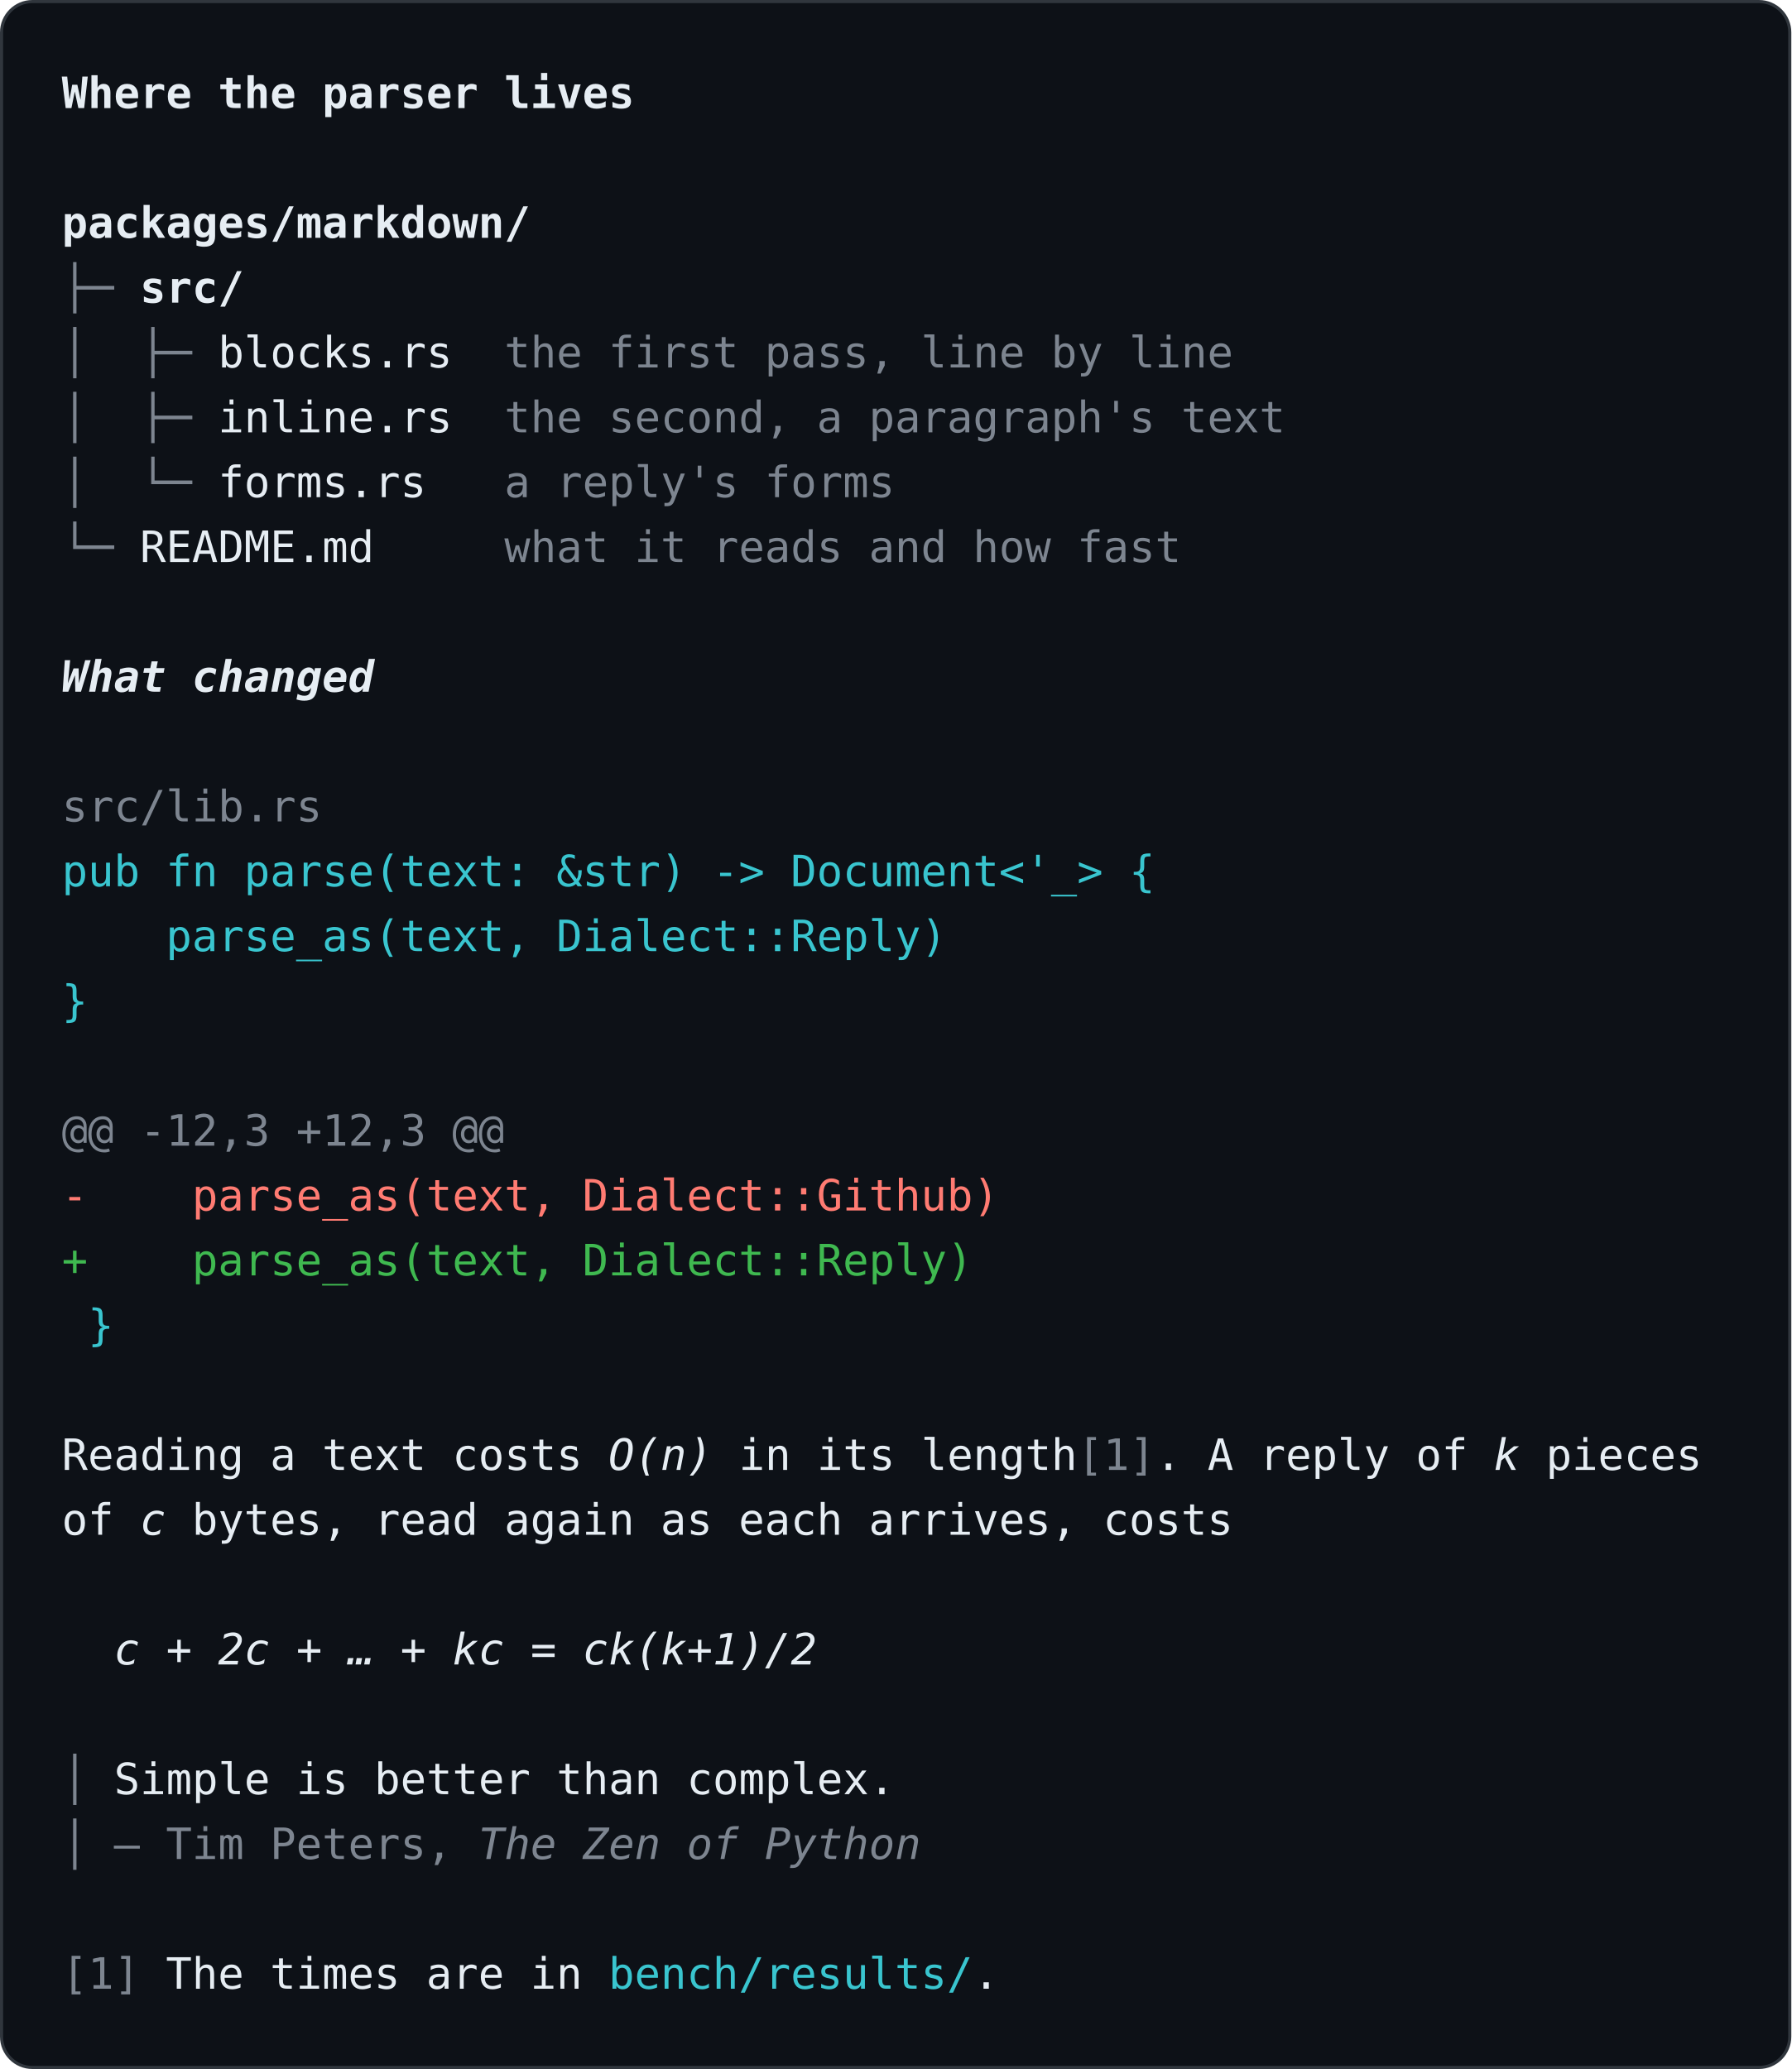
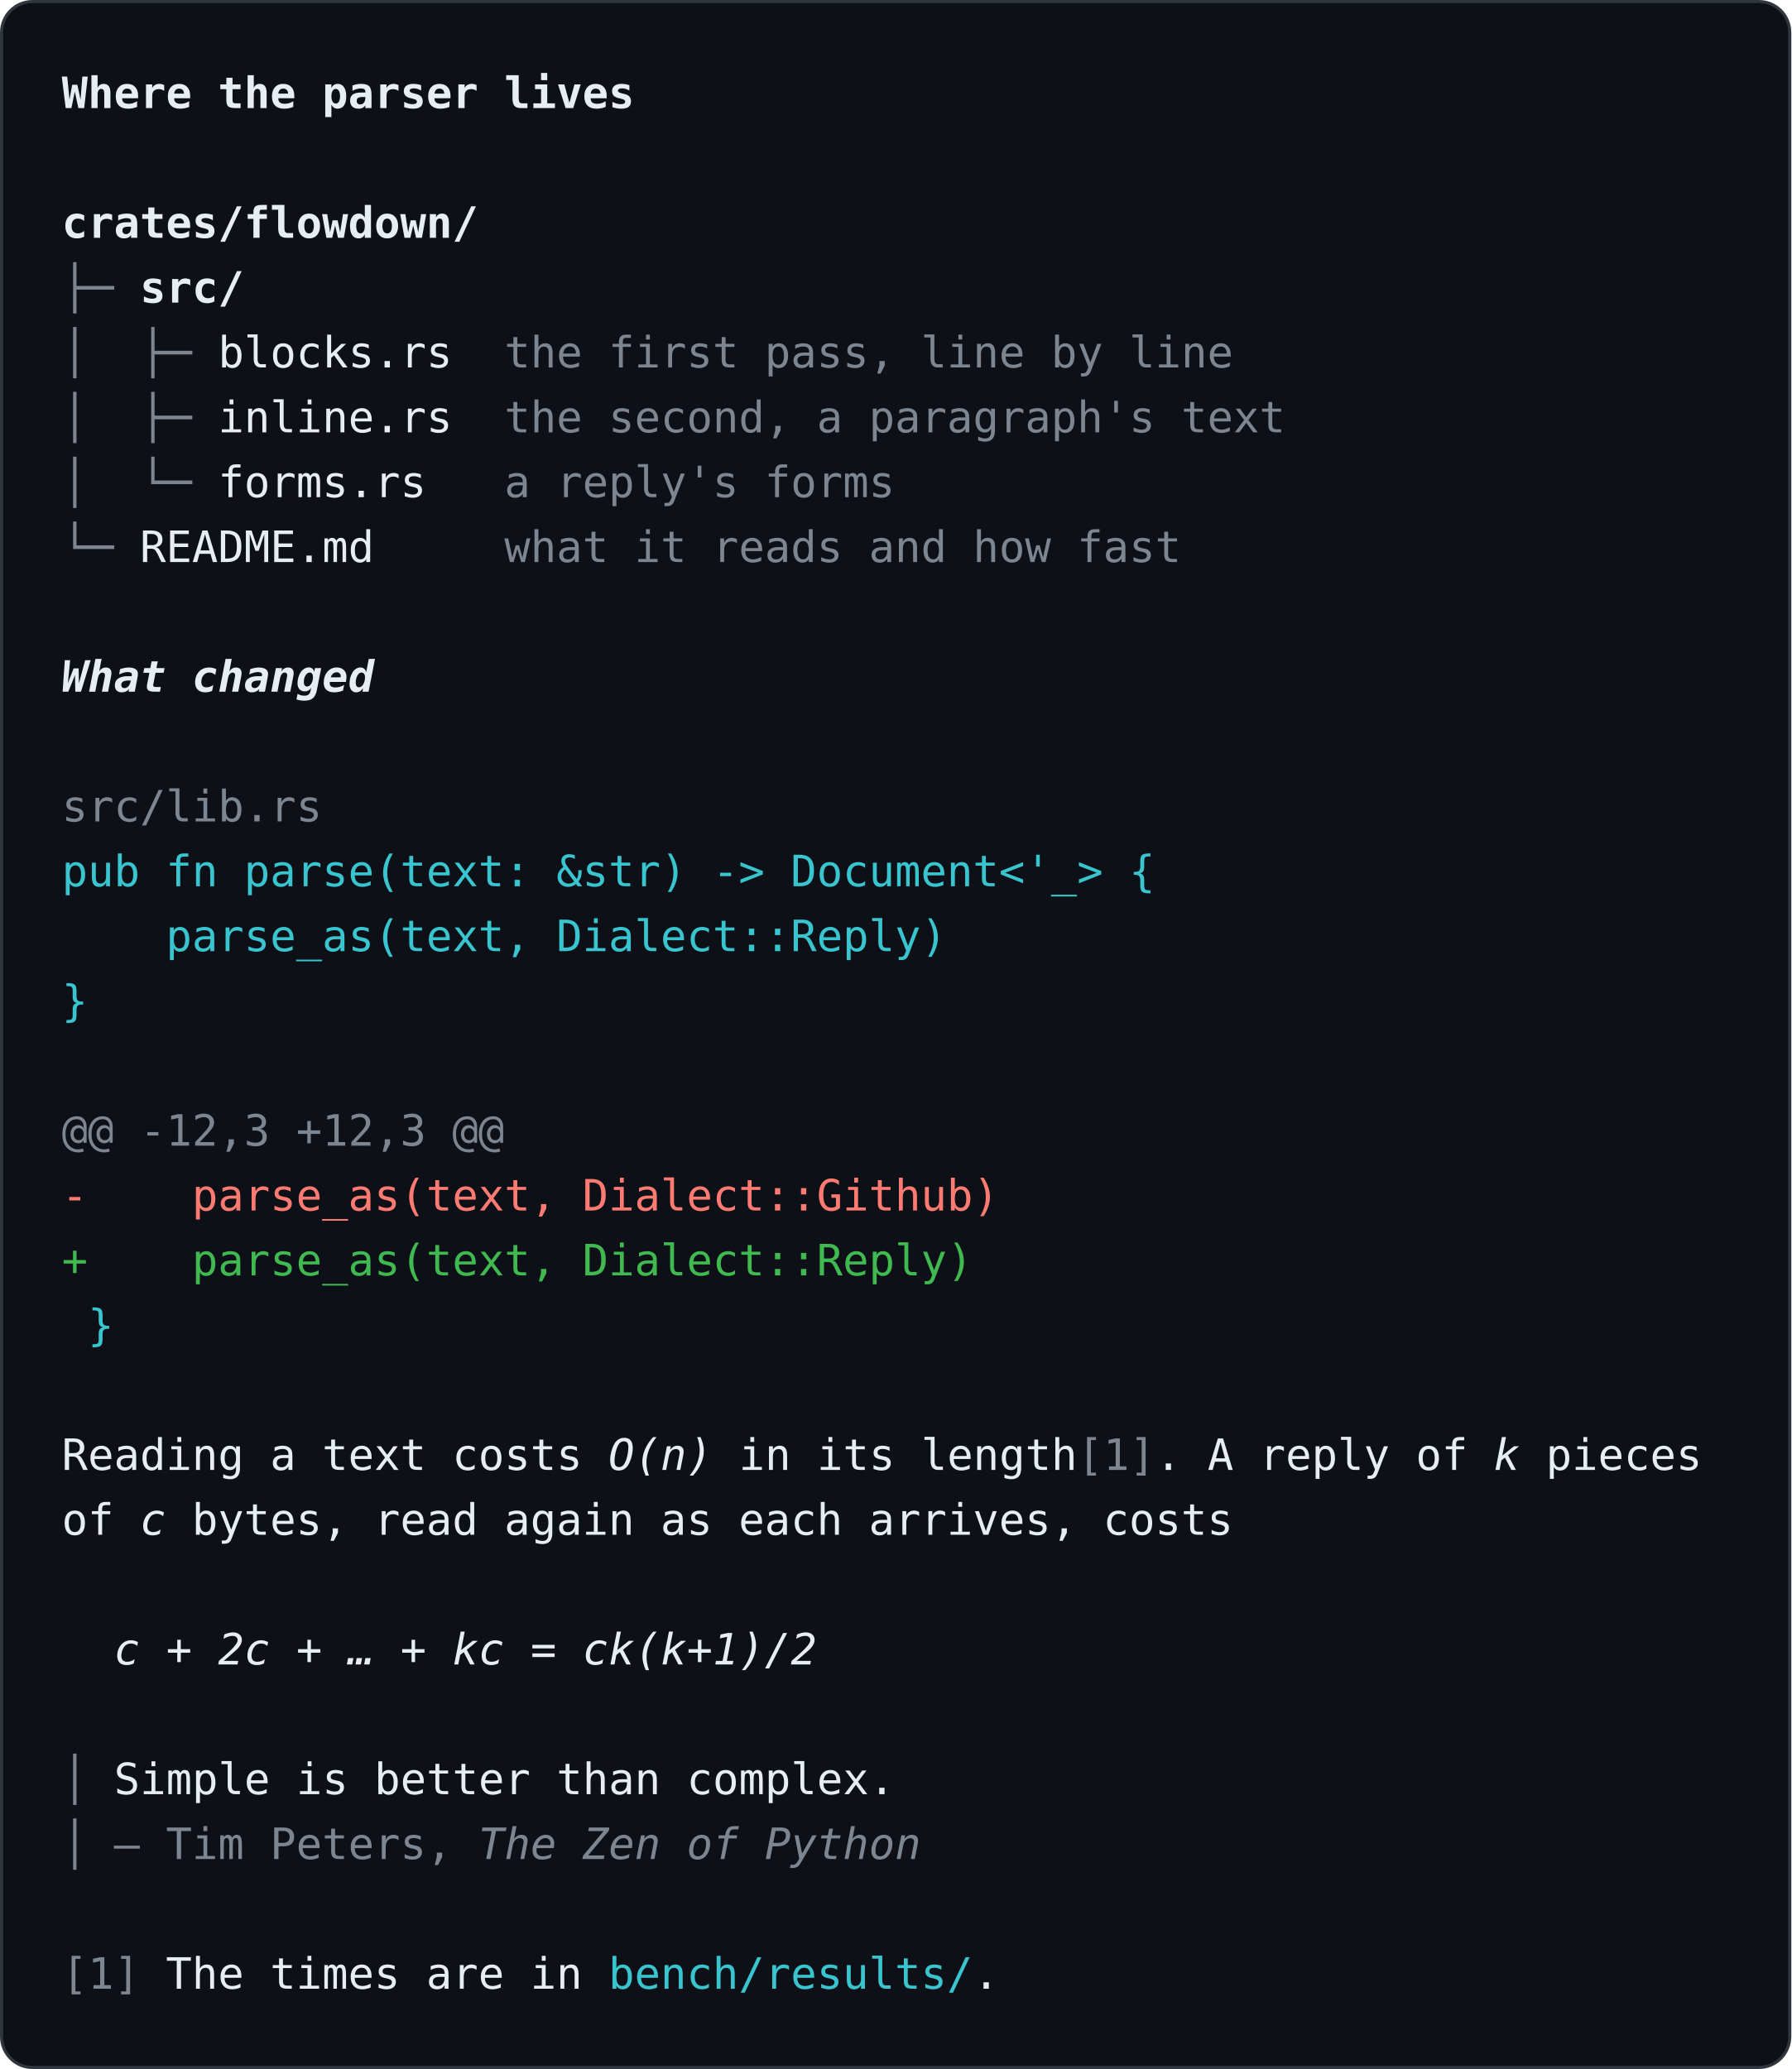
<svg xmlns="http://www.w3.org/2000/svg" viewBox="0 0 580 670" width="580" height="670" font-family="ui-monospace, SFMono-Regular, Menlo, Consolas, monospace" font-size="14">
  <rect x="0.5" y="0.5" width="579" height="669" rx="10" fill="#0d1117" stroke="#30363d" />
  <text x="20.0" y="35.0" fill="#e6edf3" xml:space="preserve" textLength="185.5" lengthAdjust="spacingAndGlyphs" font-weight="700">Where the parser lives</text>
-   <text x="20.0" y="77.0" fill="#e6edf3" xml:space="preserve" textLength="151.7" lengthAdjust="spacingAndGlyphs" font-weight="700">packages/markdown/</text>
+   <text x="20.0" y="77.0" fill="#e6edf3" xml:space="preserve" textLength="134.9" lengthAdjust="spacingAndGlyphs" font-weight="700">crates/flowdown/</text>
  <text x="20.0" y="98.0" fill="#7d8590" xml:space="preserve" textLength="25.3" lengthAdjust="spacingAndGlyphs">├─ </text>
  <text x="45.3" y="98.0" fill="#e6edf3" xml:space="preserve" textLength="33.7" lengthAdjust="spacingAndGlyphs" font-weight="700">src/</text>
  <text x="20.0" y="119.0" fill="#7d8590" xml:space="preserve" textLength="50.6" lengthAdjust="spacingAndGlyphs">│  ├─ </text>
  <text x="70.6" y="119.0" fill="#e6edf3" xml:space="preserve" textLength="92.7" lengthAdjust="spacingAndGlyphs">blocks.rs  </text>
  <text x="163.3" y="119.0" fill="#7d8590" xml:space="preserve" textLength="236.0" lengthAdjust="spacingAndGlyphs">the first pass, line by line</text>
  <text x="20.0" y="140.0" fill="#7d8590" xml:space="preserve" textLength="50.6" lengthAdjust="spacingAndGlyphs">│  ├─ </text>
  <text x="70.6" y="140.0" fill="#e6edf3" xml:space="preserve" textLength="92.7" lengthAdjust="spacingAndGlyphs">inline.rs  </text>
  <text x="163.3" y="140.0" fill="#7d8590" xml:space="preserve" textLength="252.9" lengthAdjust="spacingAndGlyphs">the second, a paragraph's text</text>
  <text x="20.0" y="161.0" fill="#7d8590" xml:space="preserve" textLength="50.6" lengthAdjust="spacingAndGlyphs">│  └─ </text>
  <text x="70.6" y="161.0" fill="#e6edf3" xml:space="preserve" textLength="92.7" lengthAdjust="spacingAndGlyphs">forms.rs   </text>
  <text x="163.3" y="161.0" fill="#7d8590" xml:space="preserve" textLength="126.4" lengthAdjust="spacingAndGlyphs">a reply's forms</text>
  <text x="20.0" y="182.0" fill="#7d8590" xml:space="preserve" textLength="25.3" lengthAdjust="spacingAndGlyphs">└─ </text>
  <text x="45.3" y="182.0" fill="#e6edf3" xml:space="preserve" textLength="118.0" lengthAdjust="spacingAndGlyphs">README.md     </text>
  <text x="163.3" y="182.0" fill="#7d8590" xml:space="preserve" textLength="219.2" lengthAdjust="spacingAndGlyphs">what it reads and how fast</text>
  <text x="20.0" y="224.0" fill="#e6edf3" xml:space="preserve" textLength="101.2" lengthAdjust="spacingAndGlyphs" font-weight="700" font-style="italic">What changed</text>
  <text x="20.0" y="266.0" fill="#7d8590" xml:space="preserve" textLength="84.3" lengthAdjust="spacingAndGlyphs">src/lib.rs</text>
  <text x="20.0" y="287.0" fill="#39c5cf" xml:space="preserve" textLength="354.1" lengthAdjust="spacingAndGlyphs">pub fn parse(text: &amp;str) -&gt; Document&lt;'_&gt; {</text>
  <text x="20.0" y="308.0" fill="#39c5cf" xml:space="preserve" textLength="286.6" lengthAdjust="spacingAndGlyphs">    parse_as(text, Dialect::Reply)</text>
  <text x="20.0" y="329.0" fill="#39c5cf" xml:space="preserve" textLength="8.4" lengthAdjust="spacingAndGlyphs">}</text>
  <text x="20.0" y="371.0" fill="#7d8590" xml:space="preserve" textLength="143.3" lengthAdjust="spacingAndGlyphs">@@ -12,3 +12,3 @@</text>
  <text x="20.0" y="392.0" fill="#ff7b72" xml:space="preserve" textLength="303.5" lengthAdjust="spacingAndGlyphs">-    parse_as(text, Dialect::Github)</text>
  <text x="20.0" y="413.0" fill="#3fb950" xml:space="preserve" textLength="295.1" lengthAdjust="spacingAndGlyphs">+    parse_as(text, Dialect::Reply)</text>
  <text x="20.0" y="434.0" fill="#39c5cf" xml:space="preserve" textLength="16.9" lengthAdjust="spacingAndGlyphs"> }</text>
  <text x="20.0" y="476.0" fill="#e6edf3" xml:space="preserve" textLength="177.0" lengthAdjust="spacingAndGlyphs">Reading a text costs </text>
  <text x="197.0" y="476.0" fill="#e6edf3" xml:space="preserve" textLength="33.7" lengthAdjust="spacingAndGlyphs" font-style="italic">O(n)</text>
  <text x="230.8" y="476.0" fill="#e6edf3" xml:space="preserve" textLength="118.0" lengthAdjust="spacingAndGlyphs"> in its length</text>
  <text x="348.8" y="476.0" fill="#7d8590" xml:space="preserve" textLength="25.3" lengthAdjust="spacingAndGlyphs">[1]</text>
  <text x="374.1" y="476.0" fill="#e6edf3" xml:space="preserve" textLength="109.6" lengthAdjust="spacingAndGlyphs">. A reply of </text>
  <text x="483.6" y="476.0" fill="#e6edf3" xml:space="preserve" textLength="8.4" lengthAdjust="spacingAndGlyphs" font-style="italic">k</text>
  <text x="492.1" y="476.0" fill="#e6edf3" xml:space="preserve" textLength="59.0" lengthAdjust="spacingAndGlyphs"> pieces</text>
  <text x="20.0" y="497.0" fill="#e6edf3" xml:space="preserve" textLength="25.3" lengthAdjust="spacingAndGlyphs">of </text>
  <text x="45.3" y="497.0" fill="#e6edf3" xml:space="preserve" textLength="8.4" lengthAdjust="spacingAndGlyphs" font-style="italic">c</text>
  <text x="53.7" y="497.0" fill="#e6edf3" xml:space="preserve" textLength="345.6" lengthAdjust="spacingAndGlyphs"> bytes, read again as each arrives, costs</text>
  <text x="36.9" y="539.0" fill="#e6edf3" xml:space="preserve" textLength="227.6" lengthAdjust="spacingAndGlyphs" font-style="italic">c + 2c + … + kc = ck(k+1)/2</text>
  <text x="20.0" y="581.0" fill="#7d8590" xml:space="preserve" textLength="16.9" lengthAdjust="spacingAndGlyphs">│ </text>
  <text x="36.9" y="581.0" fill="#e6edf3" xml:space="preserve" textLength="252.9" lengthAdjust="spacingAndGlyphs">Simple is better than complex.</text>
  <text x="20.0" y="602.0" fill="#7d8590" xml:space="preserve" textLength="134.9" lengthAdjust="spacingAndGlyphs">│ — Tim Peters, </text>
  <text x="154.9" y="602.0" fill="#7d8590" xml:space="preserve" textLength="143.3" lengthAdjust="spacingAndGlyphs" font-style="italic">The Zen of Python</text>
  <text x="20.0" y="644.0" fill="#7d8590" xml:space="preserve" textLength="33.7" lengthAdjust="spacingAndGlyphs">[1] </text>
  <text x="53.7" y="644.0" fill="#e6edf3" xml:space="preserve" textLength="143.3" lengthAdjust="spacingAndGlyphs">The times are in </text>
  <text x="197.0" y="644.0" fill="#39c5cf" xml:space="preserve" textLength="118.0" lengthAdjust="spacingAndGlyphs">bench/results/</text>
  <text x="315.1" y="644.0" fill="#e6edf3" xml:space="preserve" textLength="8.4" lengthAdjust="spacingAndGlyphs">.</text>
</svg>
